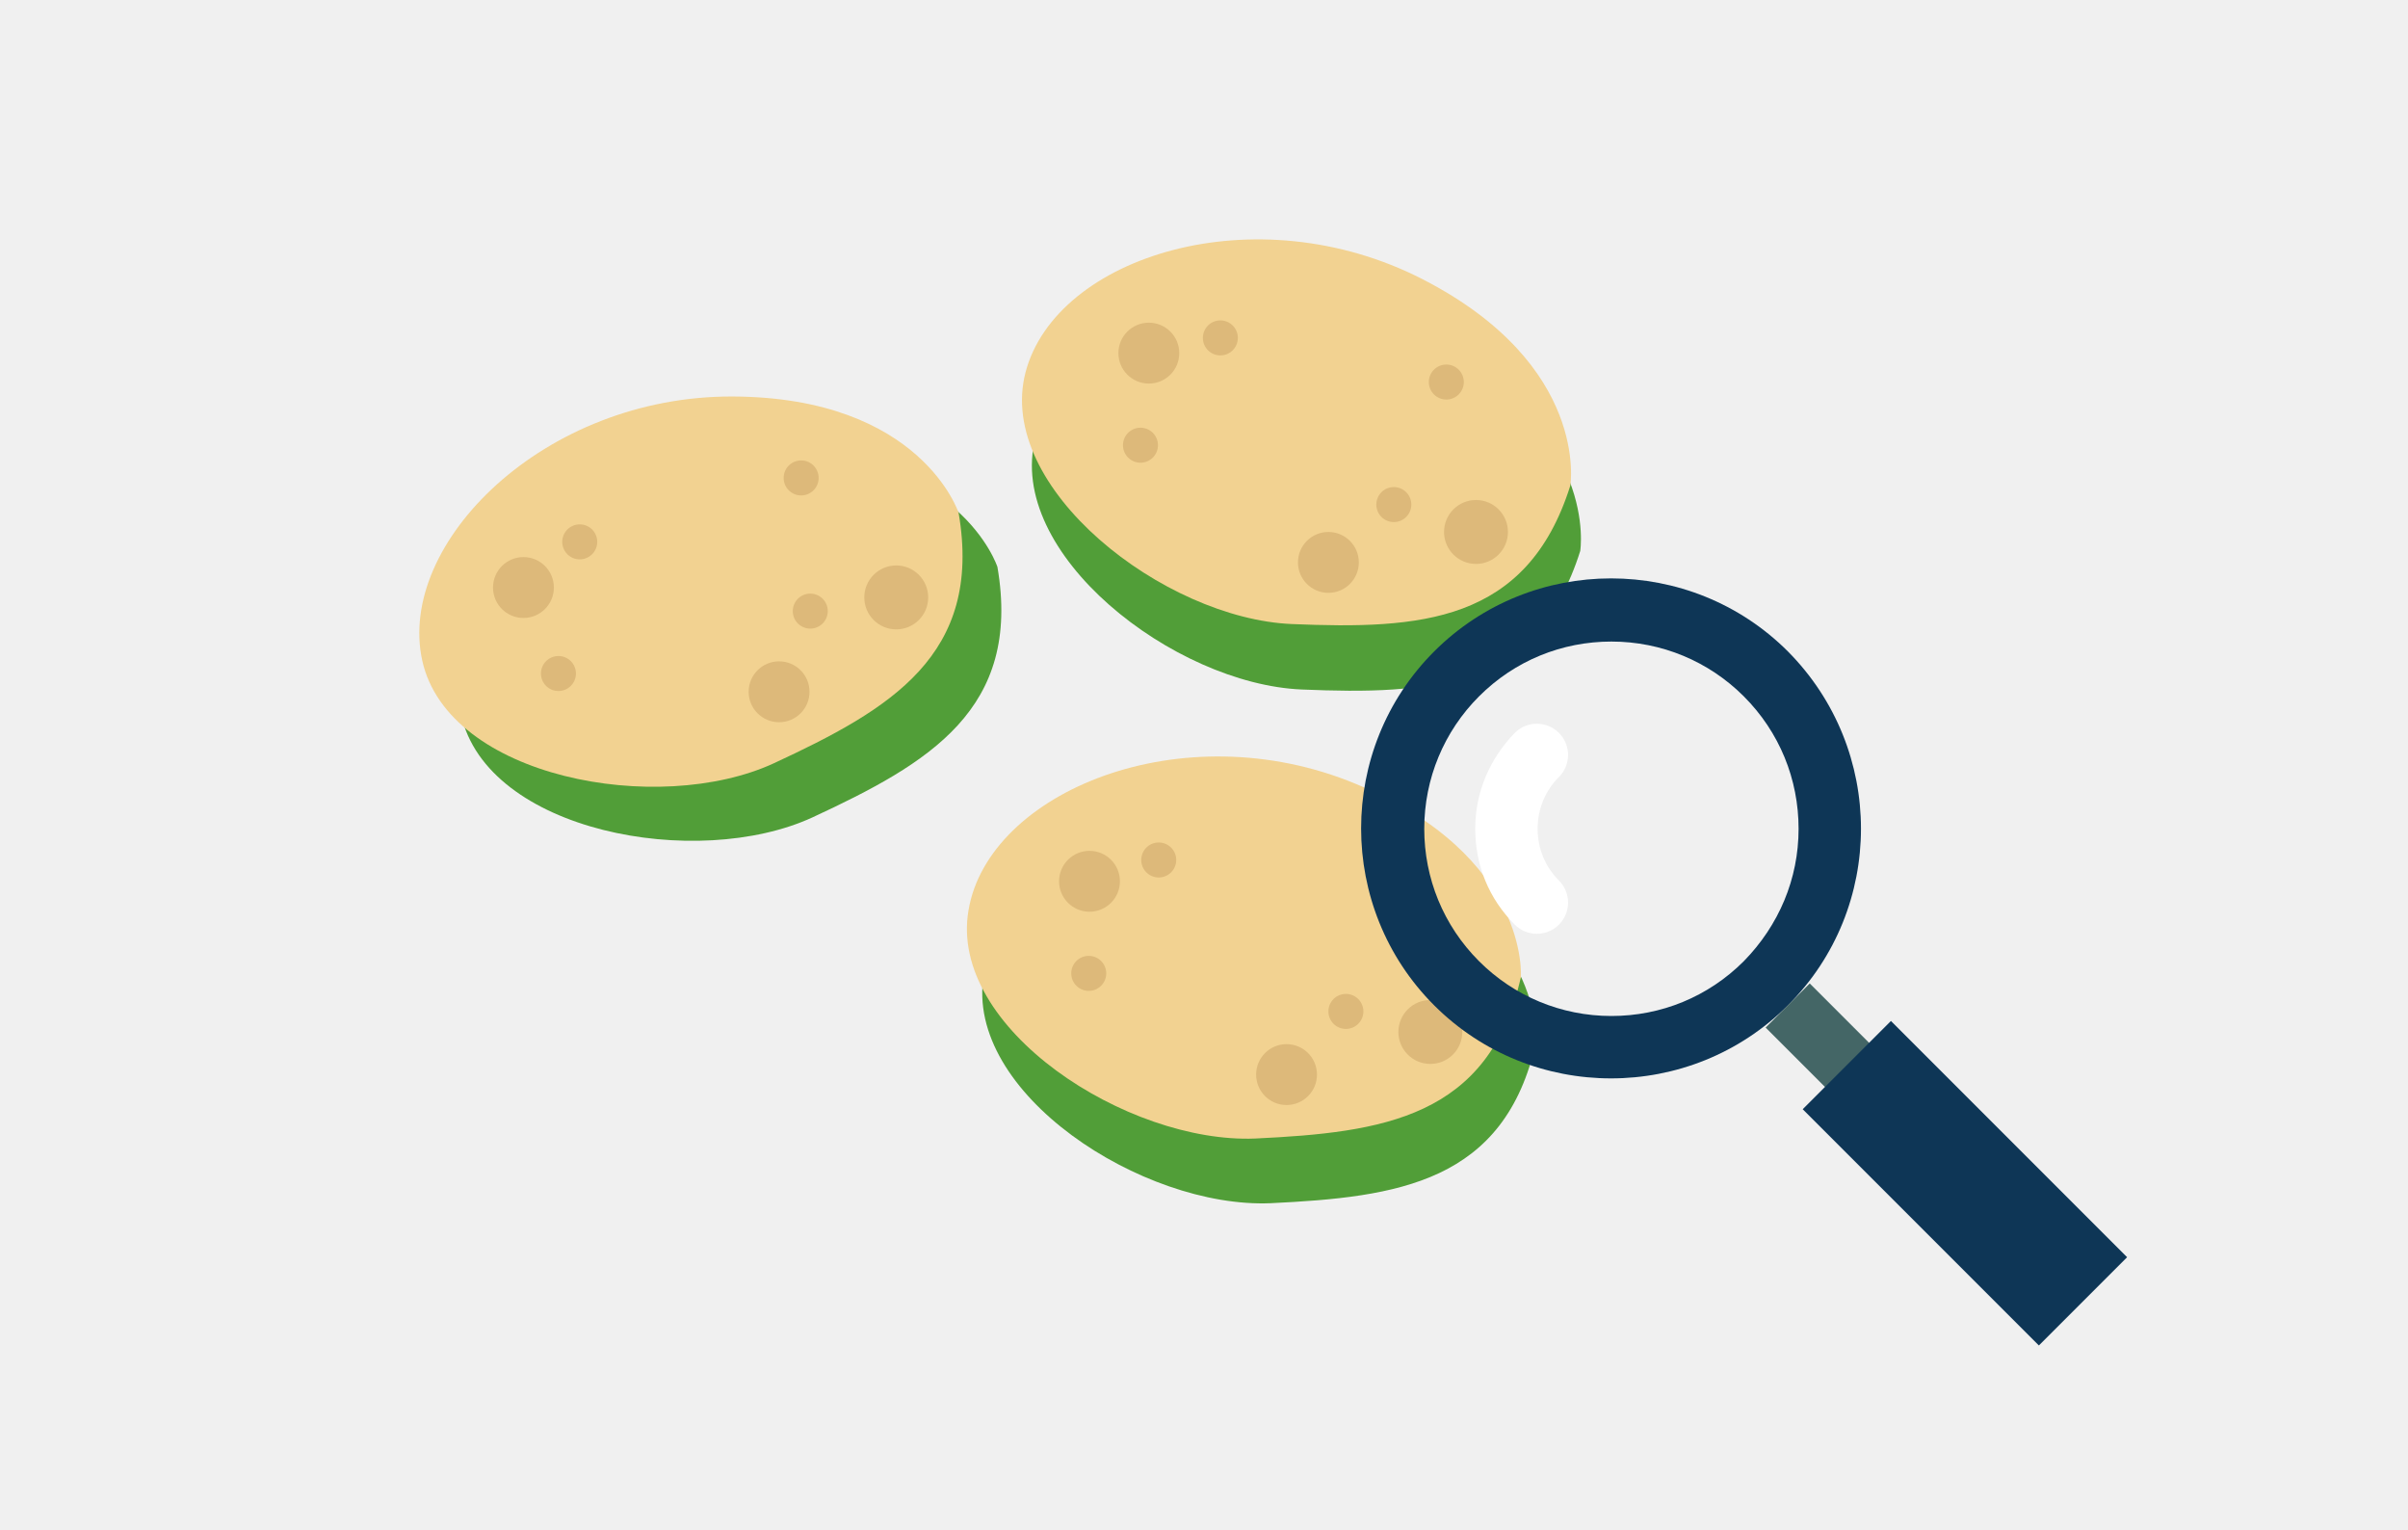
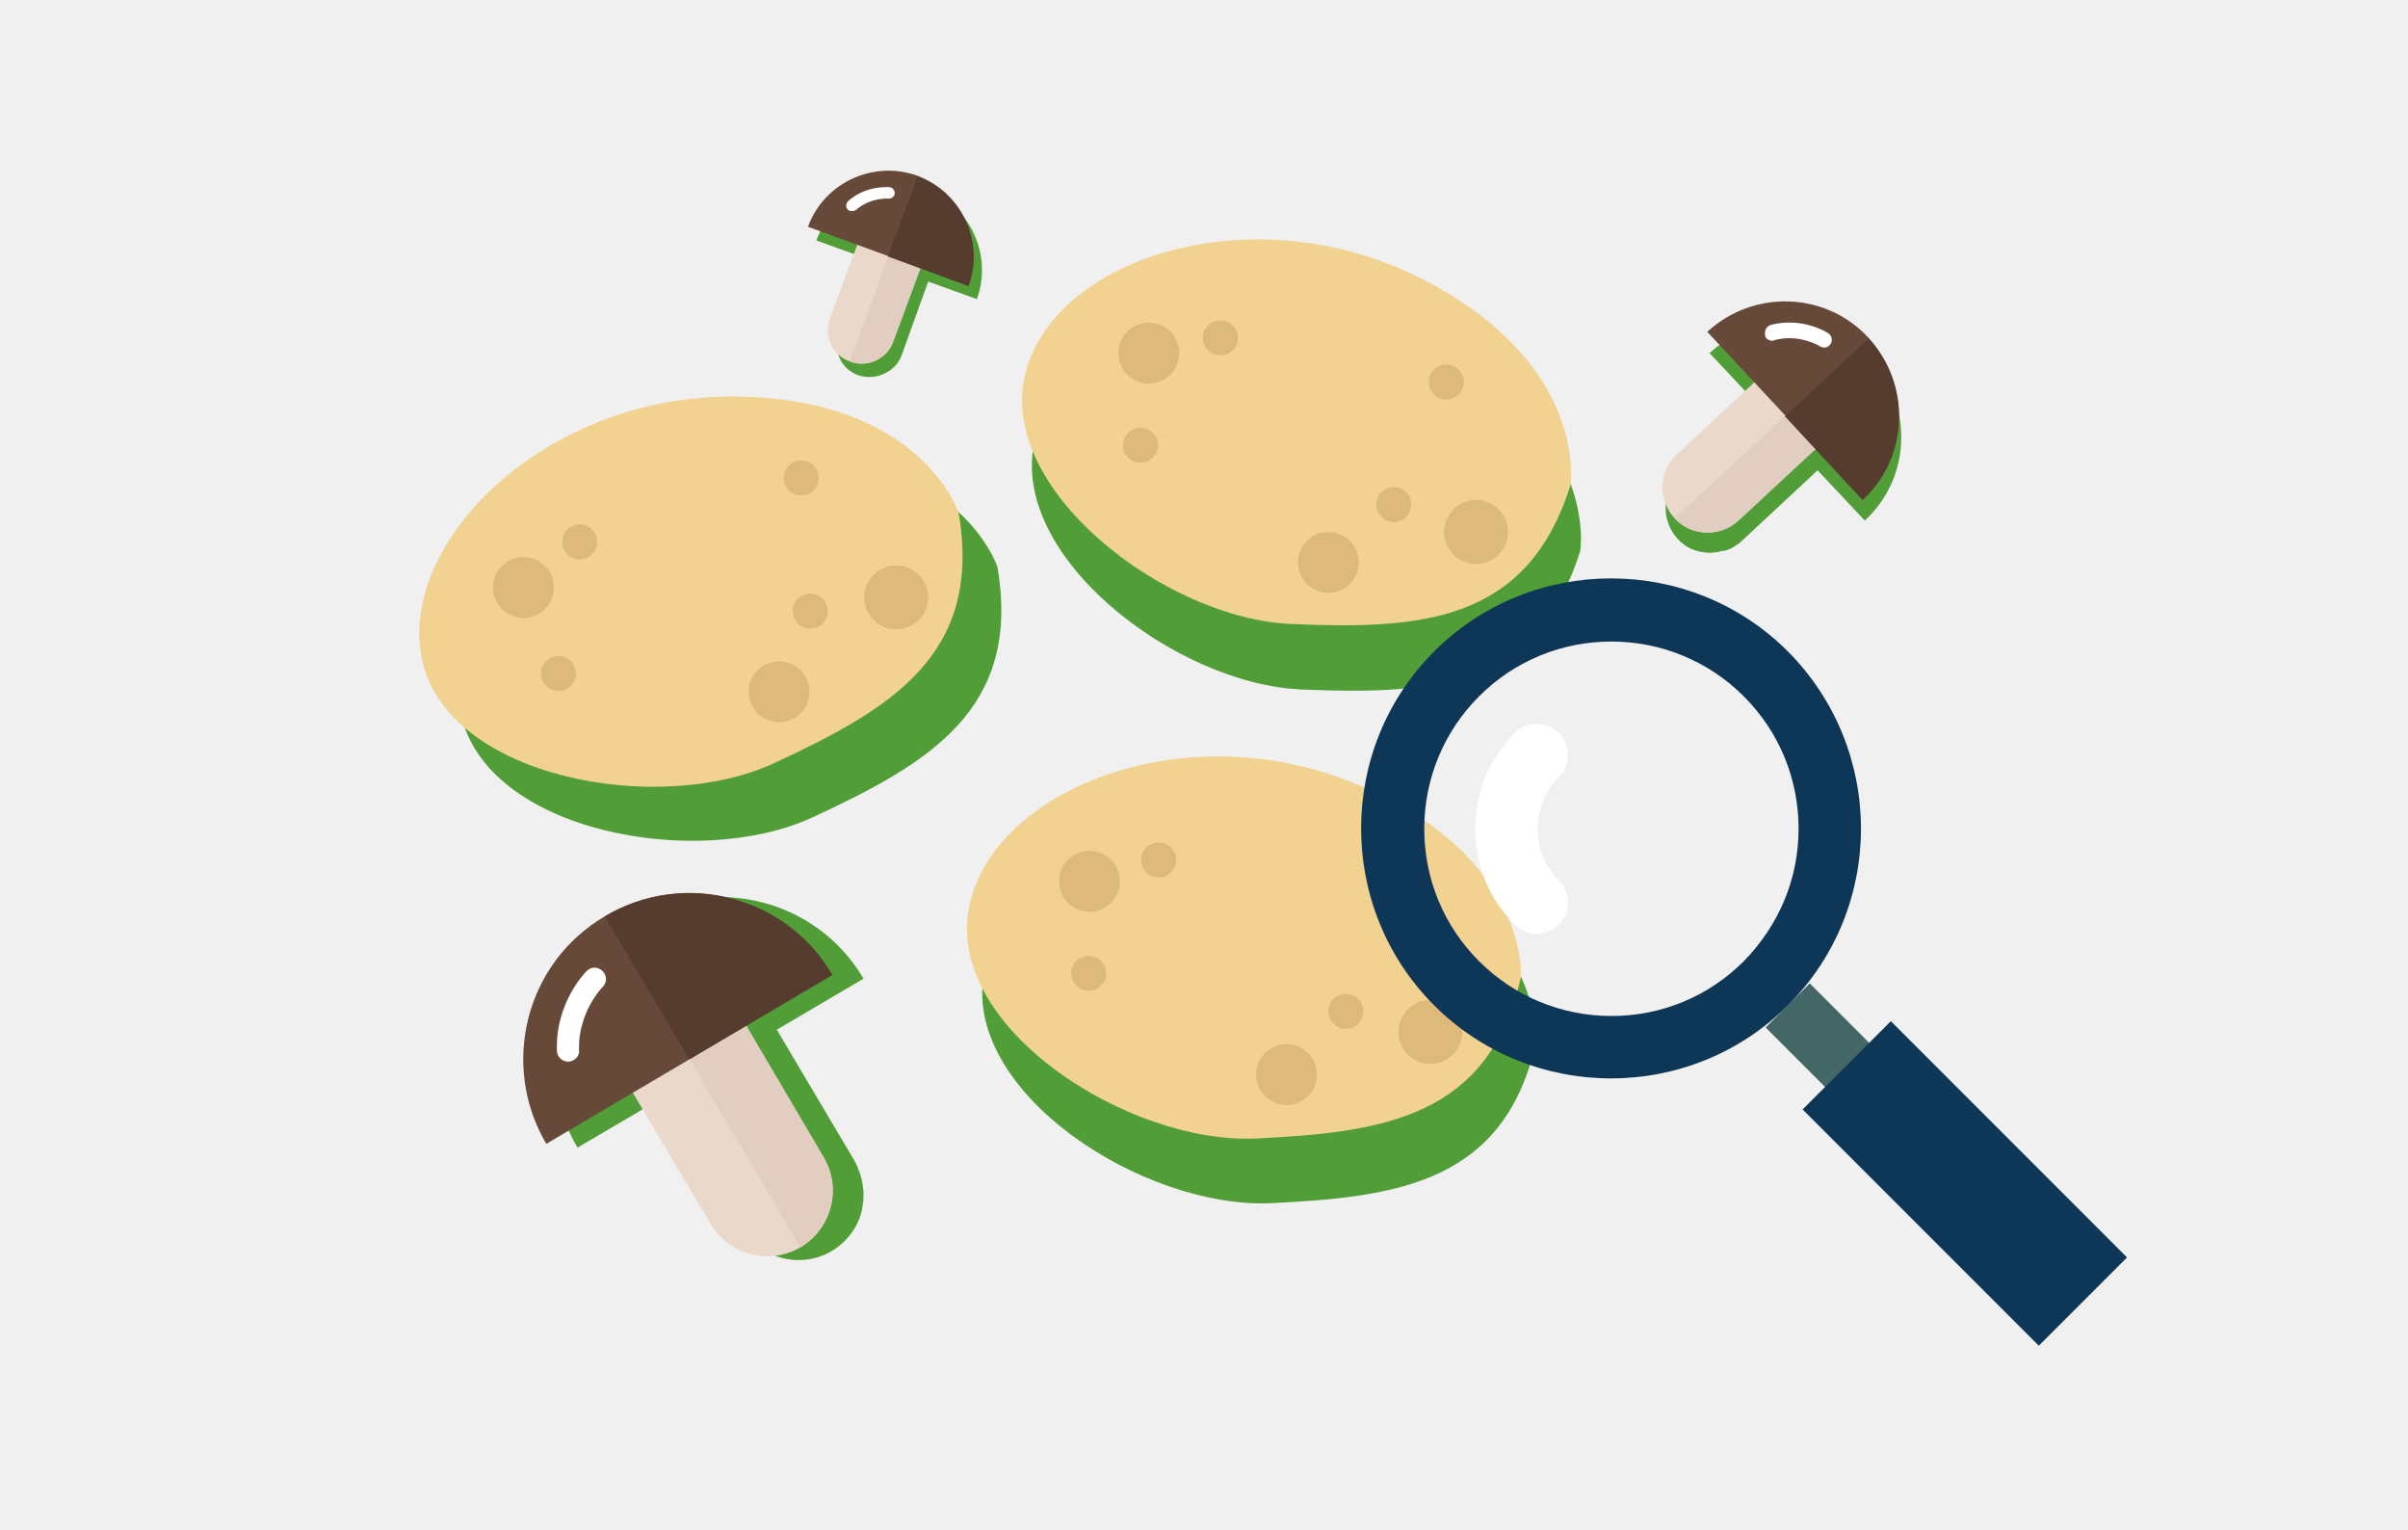
- <svg xmlns="http://www.w3.org/2000/svg" version="1.1" id="lupa" x="0px" y="0px" viewBox="0 0 316.5 201" style="enable-background:new 0 0 316.5 201;" xml:space="preserve">
+ <svg xmlns="http://www.w3.org/2000/svg" version="1.1" id="lupa" x="0px" y="0px" viewBox="-139 320.9 316.5 201" style="enable-background:new -139 320.9 316.5 201;" xml:space="preserve">
  <style type="text/css">
	.st0{fill:#519E38;}
	.st1{fill:#F2D291;}
	.st2{fill:#DDB97A;}
	.st3{fill:#0E3656;}
	.st4{fill:#446666;}
	.st5{fill:#FFFFFF;}
+ 	.st6{fill:#EAD8CA;}
+ 	.st7{fill:#E2CEC0;}
+ 	.st8{fill:#664938;}
+ 	.st9{fill:#563C2E;}
</style>
+   <path class="st0" d="M-26,475c-0.2-0.5-0.4-1.1-0.7-1.6l-10.2-17.2l11.4-6.7c-6.1-10.4-19.5-13.8-29.9-7.7  c-10.4,6.1-13.8,19.5-7.7,29.9l11.4-6.7l10.2,17.2c2.4,4.1,7.7,5.5,11.8,3.1l0,0v0c1.5-0.9,2.7-2.2,3.4-3.7c0.4-0.8,0.6-1.6,0.7-2.4  c0.1-0.5,0.1-1.1,0.1-1.7C-25.6,476.7-25.7,475.8-26,475z" />
  <g>
-     <path class="st0" d="M207.7,72.4c0,0,2.6-15.8-19.4-27.1s-48.2-3-52.2,12.2c-4,15.2,18.2,32.4,35,33.1S202,90.5,207.7,72.4z" />
-     <path class="st1" d="M206.4,63.8c0,0,2.6-15.8-19.4-27.1s-48.2-3-52.2,12.2s18.2,32.4,35,33.1S200.7,81.9,206.4,63.8z" />
-     <circle class="st2" cx="151" cy="46.4" r="4" />
-     <circle class="st2" cx="174.6" cy="73.9" r="4" />
-     <circle class="st2" cx="160.4" cy="44.4" r="2.3" />
-     <circle class="st2" cx="149.9" cy="58.5" r="2.3" />
-     <circle class="st2" cx="190.1" cy="50.2" r="2.3" />
-     <circle class="st2" cx="183.2" cy="66.3" r="2.3" />
-     <circle class="st2" cx="194" cy="69.9" r="4.2" />
+     <path class="st0" d="M68.7,393.3c0,0,2.6-15.8-19.4-27.1s-48.2-3-52.2,12.2c-4,15.2,18.2,32.4,35,33.1   C48.9,412.2,63,411.4,68.7,393.3z" />
+     <path class="st1" d="M67.4,384.7c0,0,2.6-15.8-19.4-27.1c-22-11.3-48.2-3-52.2,12.2c-4,15.2,18.2,32.4,35,33.1   C47.6,403.6,61.7,402.8,67.4,384.7z" />
+     <circle class="st2" cx="12" cy="367.3" r="4" />
+     <circle class="st2" cx="35.6" cy="394.8" r="4" />
+     <circle class="st2" cx="21.4" cy="365.3" r="2.3" />
+     <circle class="st2" cx="10.9" cy="379.4" r="2.3" />
+     <circle class="st2" cx="51.1" cy="371.1" r="2.3" />
+     <circle class="st2" cx="44.2" cy="387.2" r="2.3" />
+     <circle class="st2" cx="55" cy="390.8" r="4.2" />
  </g>
  <g>
-     <path class="st0" d="M201.9,136.9c0,0,1.2-15.9-21.7-25.4s-48.3,1.1-50.9,16.6s20.9,30.7,37.7,30   C183.7,157.3,197.8,155.4,201.9,136.9z" />
-     <path class="st1" d="M199.9,128.4c0,0,1.2-15.9-21.7-25.4s-48.3,1.1-50.9,16.6c-2.7,15.5,20.9,30.7,37.7,30   C181.7,148.8,195.7,146.9,199.9,128.4z" />
-     <circle class="st2" cx="143.2" cy="115.8" r="4" />
-     <circle class="st2" cx="169.1" cy="141.2" r="4" />
-     <circle class="st2" cx="152.3" cy="113" r="2.3" />
-     <circle class="st2" cx="143.1" cy="127.9" r="2.3" />
-     <circle class="st2" cx="182.4" cy="116.3" r="2.3" />
-     <circle class="st2" cx="176.9" cy="132.9" r="2.3" />
-     <circle class="st2" cx="188" cy="135.6" r="4.2" />
+     <path class="st0" d="M62.9,457.8c0,0,1.2-15.9-21.7-25.4S-7.1,433.5-9.7,449s20.9,30.7,37.7,30C44.7,478.2,58.8,476.3,62.9,457.8z" />
+     <path class="st1" d="M60.9,449.3c0,0,1.2-15.9-21.7-25.4s-48.3,1.1-50.9,16.6c-2.7,15.5,20.9,30.7,37.7,30   C42.7,469.7,56.7,467.8,60.9,449.3z" />
+     <circle class="st2" cx="4.2" cy="436.7" r="4" />
+     <circle class="st2" cx="30.1" cy="462.1" r="4" />
+     <circle class="st2" cx="13.3" cy="433.9" r="2.3" />
+     <circle class="st2" cx="4.1" cy="448.8" r="2.3" />
+     <circle class="st2" cx="43.4" cy="437.2" r="2.3" />
+     <circle class="st2" cx="37.9" cy="453.8" r="2.3" />
+     <circle class="st2" cx="49" cy="456.5" r="4.2" />
  </g>
  <g>
-     <path class="st0" d="M131.1,74.5c0,0-4.9-15.2-29.7-15.3S57.2,78.5,60.6,93.9s31,20.5,46.2,13.5C122.1,100.3,134.3,93.2,131.1,74.5   z" />
-     <path class="st1" d="M126,67.4c0,0-4.9-15.2-29.7-15.3S52.1,71.4,55.5,86.8s31,20.5,46.2,13.5C117,93.2,129.2,86.1,126,67.4z" />
-     <circle class="st2" cx="68.8" cy="77.2" r="4" />
-     <circle class="st2" cx="102.4" cy="90.9" r="4" />
-     <circle class="st2" cx="76.2" cy="71.2" r="2.3" />
-     <circle class="st2" cx="73.4" cy="88.5" r="2.3" />
-     <circle class="st2" cx="105.3" cy="62.8" r="2.3" />
-     <circle class="st2" cx="106.5" cy="80.3" r="2.3" />
-     <circle class="st2" cx="117.8" cy="78.5" r="4.2" />
+     <path class="st0" d="M-7.9,395.4c0,0-4.9-15.2-29.7-15.3s-44.2,19.3-40.8,34.7s31,20.5,46.2,13.5C-16.9,421.2-4.7,414.1-7.9,395.4z   " />
+     <path class="st1" d="M-13,388.3c0,0-4.9-15.2-29.7-15.3c-24.8-0.1-44.2,19.3-40.8,34.7s31,20.5,46.2,13.5   C-22,414.1-9.8,407-13,388.3z" />
+     <circle class="st2" cx="-70.2" cy="398.1" r="4" />
+     <circle class="st2" cx="-36.6" cy="411.8" r="4" />
+     <circle class="st2" cx="-62.8" cy="392.1" r="2.3" />
+     <circle class="st2" cx="-65.6" cy="409.4" r="2.3" />
+     <circle class="st2" cx="-33.7" cy="383.7" r="2.3" />
+     <circle class="st2" cx="-32.5" cy="401.2" r="2.3" />
+     <circle class="st2" cx="-21.2" cy="399.4" r="4.2" />
  </g>
  <g>
-     <path class="st3" d="M235,85.6c-12.8-12.8-33.7-12.8-46.5,0c-12.8,12.8-12.8,33.7,0,46.5c12.8,12.8,33.7,12.8,46.5,0   C247.8,119.3,247.8,98.5,235,85.6z M229.2,126.3c-4.7,4.7-10.9,7.2-17.4,7.2c-6.6,0-12.8-2.6-17.4-7.2c-4.7-4.7-7.2-10.9-7.2-17.4   c0-6.6,2.6-12.8,7.2-17.4c4.7-4.7,10.9-7.2,17.4-7.2c6.6,0,12.8,2.6,17.4,7.2c4.7,4.7,7.2,10.9,7.2,17.4   C236.4,115.5,233.8,121.6,229.2,126.3z" />
+     <path class="st3" d="M96,406.5c-12.8-12.8-33.7-12.8-46.5,0c-12.8,12.8-12.8,33.7,0,46.5c12.8,12.8,33.7,12.8,46.5,0   C108.8,440.2,108.8,419.4,96,406.5z M90.2,447.2c-4.7,4.7-10.9,7.2-17.4,7.2c-6.6,0-12.8-2.6-17.4-7.2c-4.7-4.7-7.2-10.9-7.2-17.4   c0-6.6,2.6-12.8,7.2-17.4c4.7-4.7,10.9-7.2,17.4-7.2c6.6,0,12.8,2.6,17.4,7.2c4.7,4.7,7.2,10.9,7.2,17.4   C97.4,436.4,94.8,442.5,90.2,447.2z" />
    <g>
      <g>
        <g>
          <g>
-             <rect x="242.5" y="127.3" transform="matrix(0.7071 -0.7071 0.7071 0.7071 -29.417 216.4806)" class="st4" width="8.2" height="32.9" />
+             <rect x="103.5" y="448.2" transform="matrix(-0.7071 0.7071 -0.7071 -0.7071 512.2377 717.1149)" class="st4" width="8.2" height="32.9" />
          </g>
        </g>
      </g>
    </g>
    <g>
      <g>
        <g>
          <g>
-             <rect x="250" y="133.5" transform="matrix(0.7071 -0.7071 0.7071 0.7071 -34.2295 228.1286)" class="st3" width="16.4" height="43.9" />
+             <rect x="111.1" y="454.4" transform="matrix(-0.7071 0.7071 -0.7071 -0.7071 540.4339 728.8731)" class="st3" width="16.4" height="43.9" />
          </g>
        </g>
      </g>
    </g>
    <g>
      <g>
        <g>
          <g>
            <g>
-               <path class="st5" d="M204.9,121.5c-1.6,1.6-4.2,1.6-5.8,0c-3.4-3.4-5.2-7.8-5.2-12.6c0-4.8,1.9-9.2,5.2-12.6        c1.6-1.6,4.2-1.6,5.8,0c1.6,1.6,1.6,4.2,0,5.8c-1.8,1.8-2.8,4.2-2.8,6.8c0,2.6,1,5,2.8,6.8        C206.5,117.3,206.5,119.9,204.9,121.5z" />
+               <path class="st5" d="M65.9,442.4c-1.6,1.6-4.2,1.6-5.8,0c-3.4-3.4-5.2-7.8-5.2-12.6c0-4.8,1.9-9.2,5.2-12.6        c1.6-1.6,4.2-1.6,5.8,0s1.6,4.2,0,5.8c-1.8,1.8-2.8,4.2-2.8,6.8s1,5,2.8,6.8C67.5,438.2,67.5,440.8,65.9,442.4z" />
            </g>
          </g>
        </g>
      </g>
    </g>
  </g>
+   <g>
+     <path class="st6" d="M-33.8,484.8L-33.8,484.8c-4.1,2.4-9.4,1-11.8-3.1L-57,462.5c-2.4-4.1-1-9.4,3.1-11.8h0   c4.1-2.4,9.4-1,11.8,3.1l11.3,19.2C-28.3,477-29.7,482.3-33.8,484.8z" />
+     <path class="st7" d="M-53.9,450.7l20.1,34.1c4.1-2.4,5.5-7.7,3.1-11.8l-11.3-19.2C-44.5,449.6-49.8,448.2-53.9,450.7z" />
+     <path class="st8" d="M-59.5,441.3c-10.4,6.1-13.8,19.5-7.7,29.9l37.6-22.2C-35.7,438.6-49.1,435.1-59.5,441.3z" />
+     <path class="st9" d="M-48.4,460.1l18.8-11.1c-6.1-10.4-19.5-13.8-29.9-7.7L-48.4,460.1z" />
+     <path class="st5" d="M-63.6,460.2c-0.2,0.1-0.5,0.2-0.7,0.2c-0.8,0-1.5-0.6-1.5-1.5c-0.2-6.3,3.8-10.3,3.9-10.4   c0.6-0.6,1.5-0.6,2.1,0c0.6,0.6,0.6,1.5,0,2.1c-0.1,0.1-3.2,3.3-3.1,8.2C-62.8,459.4-63.1,459.9-63.6,460.2z" />
+   </g>
+   <path class="st0" d="M88.8,392.8c0.3-0.2,0.7-0.4,1-0.7l10.1-9.4l6.2,6.6c6.1-5.6,6.4-15.1,0.8-21.2c-5.6-6.1-15.1-6.4-21.2-0.8  l6.2,6.6l-10.1,9.4c-2.4,2.2-2.5,6-0.3,8.4l0,0l0,0c0.8,0.9,1.9,1.5,3,1.7c0.6,0.1,1.1,0.2,1.7,0.1c0.4,0,0.8-0.1,1.1-0.2  C87.8,393.3,88.3,393.1,88.8,392.8z" />
+   <g>
+     <path class="st6" d="M81.1,389L81.1,389c-2.2-2.4-2.1-6.2,0.3-8.4l11.2-10.4c2.4-2.2,6.2-2.1,8.4,0.3l0,0c2.2,2.4,2.1,6.2-0.3,8.4   l-11.2,10.4C87.1,391.5,83.3,391.4,81.1,389z" />
+     <path class="st7" d="M101.1,370.5L81.1,389c2.2,2.4,6,2.5,8.4,0.3l11.2-10.4C103.2,376.6,103.3,372.9,101.1,370.5z" />
+     <path class="st8" d="M106.6,365.3c-5.6-6.1-15.1-6.4-21.2-0.8l20.5,22C111.9,380.9,112.2,371.4,106.6,365.3z" />
+     <path class="st9" d="M95.6,375.6l10.2,11c6.1-5.6,6.4-15.1,0.8-21.2L95.6,375.6z" />
+     <path class="st5" d="M93.2,365.4c-0.1-0.1-0.2-0.3-0.2-0.5c-0.1-0.6,0.2-1.1,0.7-1.3c4.2-1.1,7.5,1,7.6,1.1c0.5,0.3,0.6,1,0.3,1.4   c-0.3,0.5-0.9,0.6-1.4,0.3c0,0-2.7-1.7-6-0.8C93.9,365.8,93.5,365.6,93.2,365.4z" />
+   </g>
+   <path class="st0" d="M-20.9,368.4c0.2-0.3,0.3-0.5,0.4-0.8l3.5-9.7l6.4,2.3c2.1-5.8-0.9-12.3-6.7-14.4c-5.8-2.1-12.3,0.9-14.4,6.7  l6.4,2.3l-3.5,9.7c-0.8,2.3,0.3,4.9,2.6,5.7h0l0,0c0.9,0.3,1.8,0.3,2.6,0.1c0.4-0.1,0.8-0.3,1.2-0.5c0.2-0.1,0.5-0.3,0.7-0.5  C-21.4,369.1-21.1,368.7-20.9,368.4z" />
+   <g>
+     <path class="st6" d="M-27.3,368.4L-27.3,368.4c-2.3-0.8-3.5-3.4-2.6-5.7l4-10.8c0.8-2.3,3.4-3.5,5.7-2.6h0c2.3,0.8,3.5,3.4,2.6,5.7   l-4,10.8C-22.5,368.1-25,369.3-27.3,368.4z" />
+     <path class="st7" d="M-20.3,349.3l-7,19.1c2.3,0.8,4.9-0.3,5.7-2.6l4-10.8C-16.8,352.7-18,350.1-20.3,349.3z" />
+     <path class="st8" d="M-18.4,344c-5.8-2.1-12.3,0.9-14.4,6.7l21.1,7.7C-9.6,352.6-12.6,346.2-18.4,344z" />
+     <path class="st9" d="M-22.3,354.6l10.6,3.9c2.1-5.8-0.9-12.3-6.7-14.4L-22.3,354.6z" />
+     <path class="st5" d="M-27.3,348.6c-0.1,0-0.2-0.1-0.3-0.2c-0.3-0.3-0.2-0.8,0.1-1.1c2.4-2.1,5.3-1.8,5.4-1.8c0.4,0,0.7,0.4,0.7,0.8   c0,0.4-0.4,0.7-0.8,0.7c0,0-2.4-0.2-4.3,1.5C-26.7,348.6-27,348.7-27.3,348.6z" />
+   </g>
</svg>
